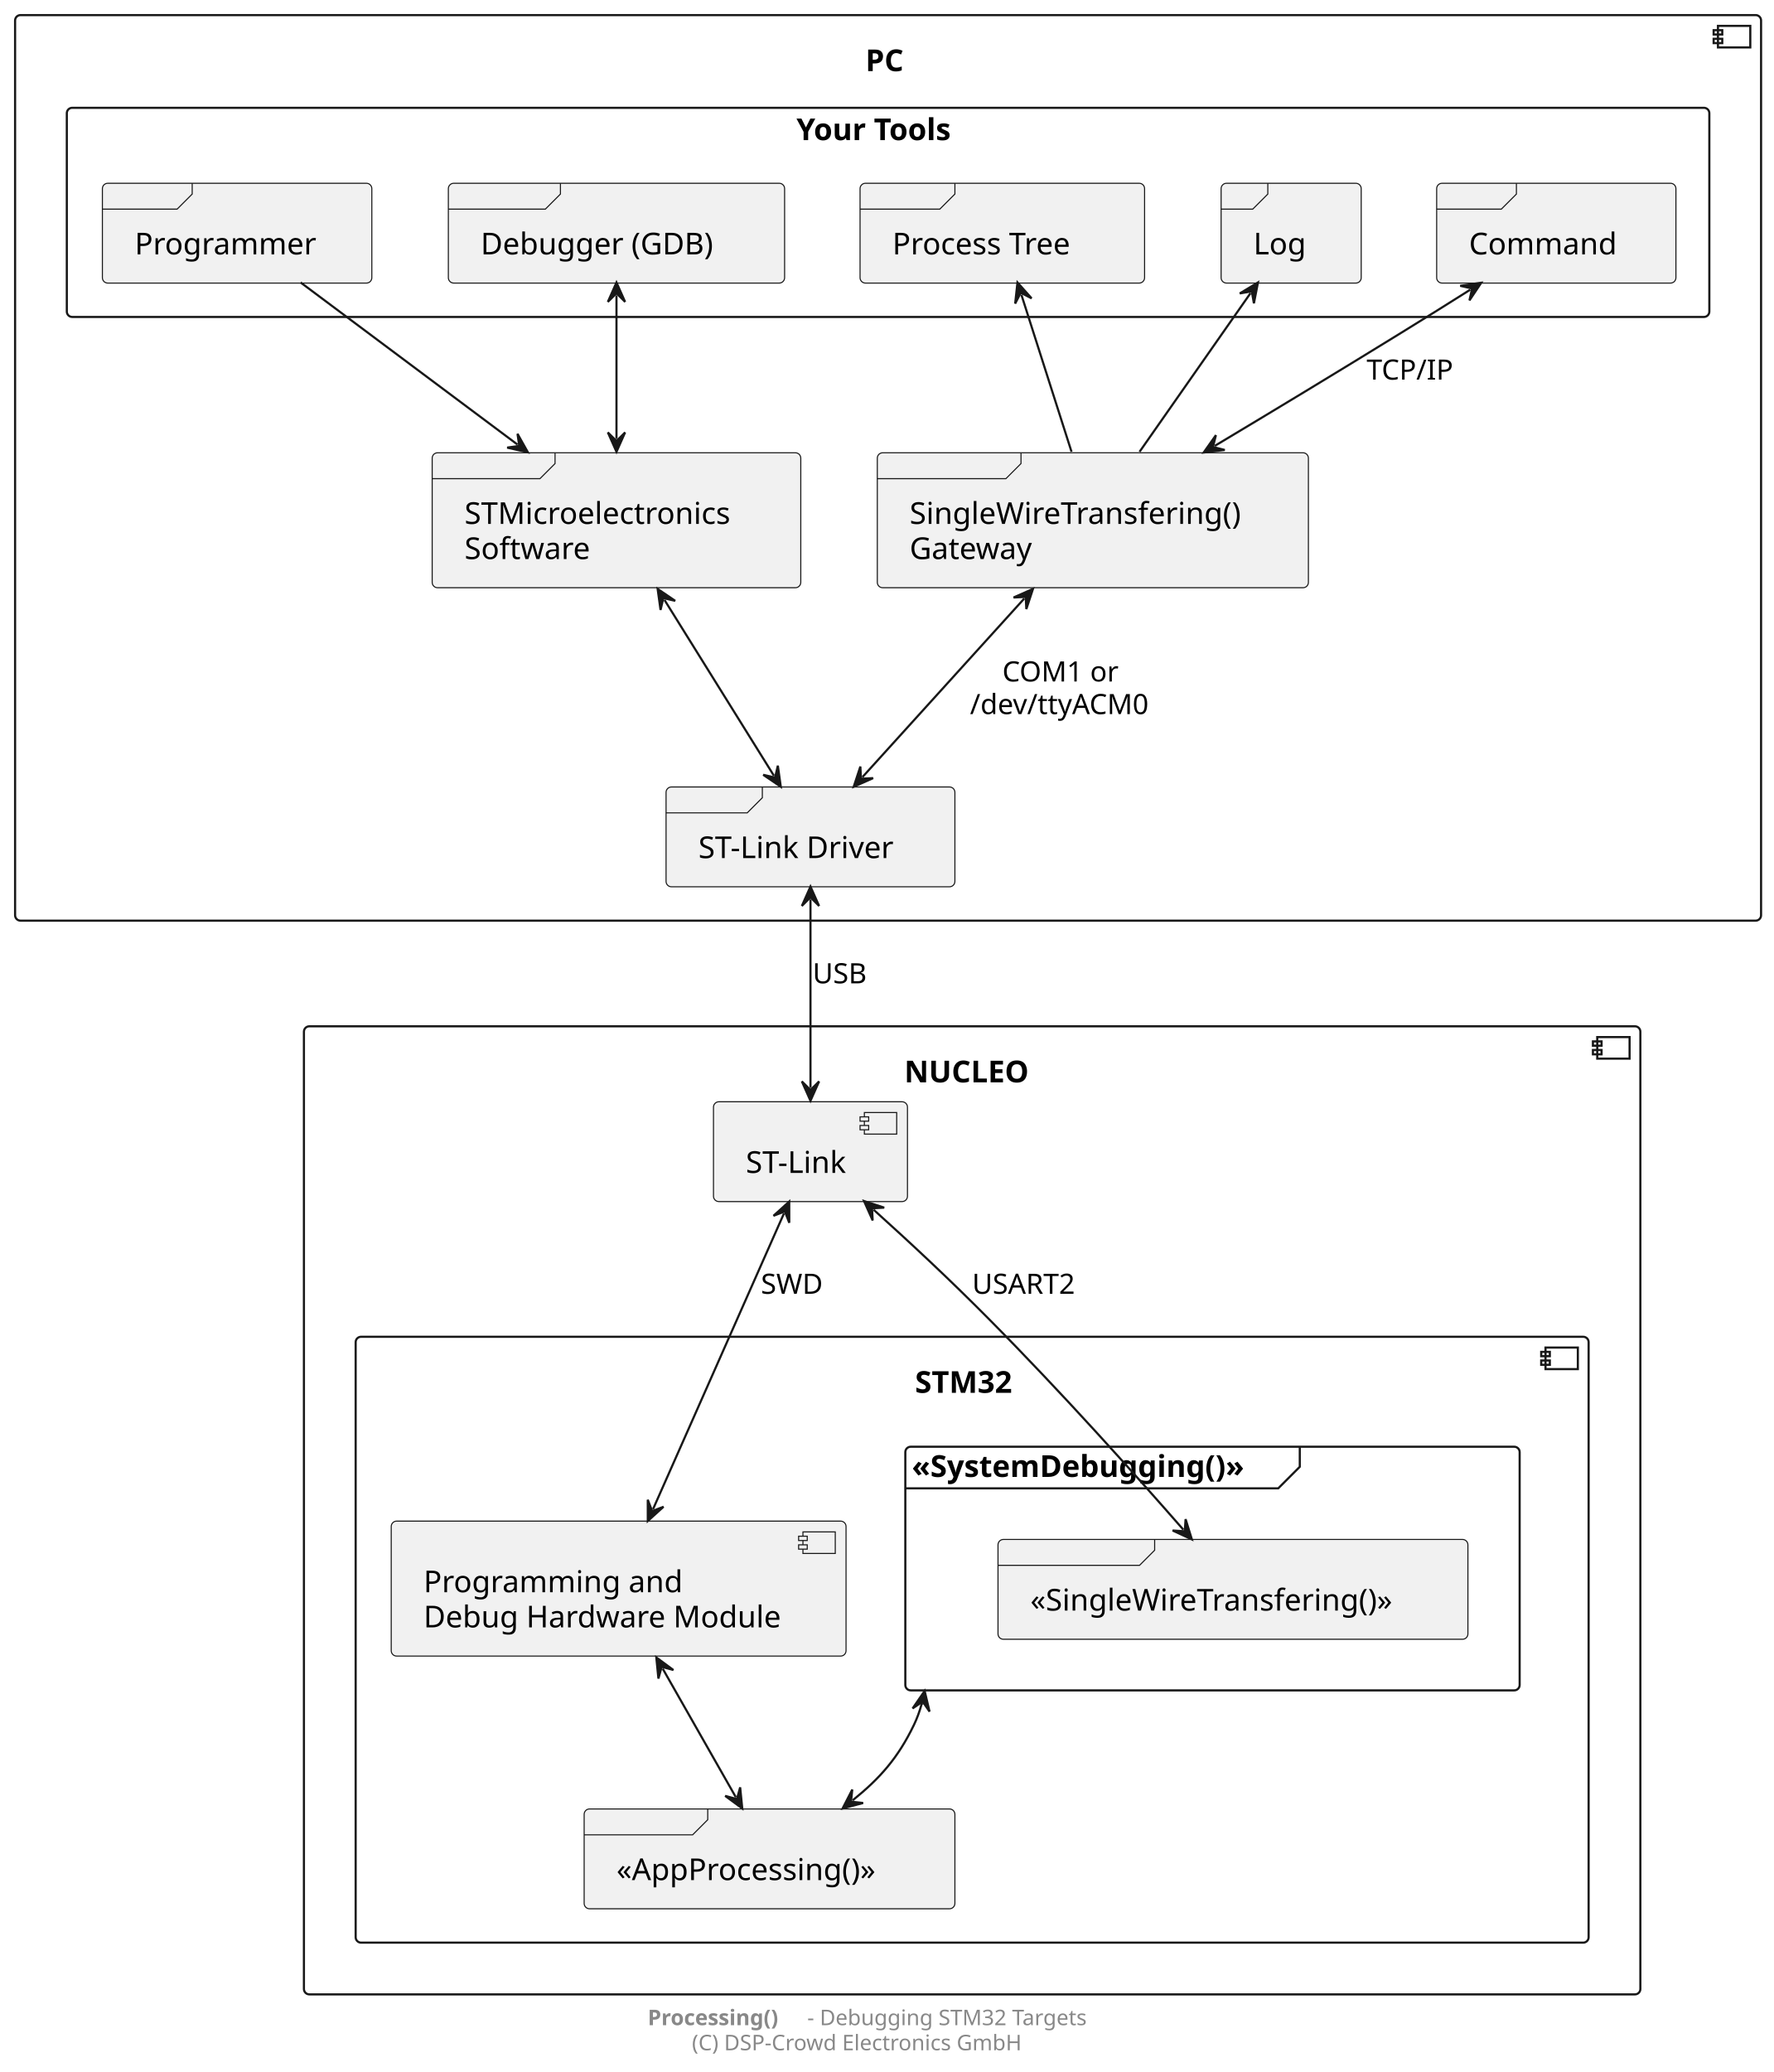
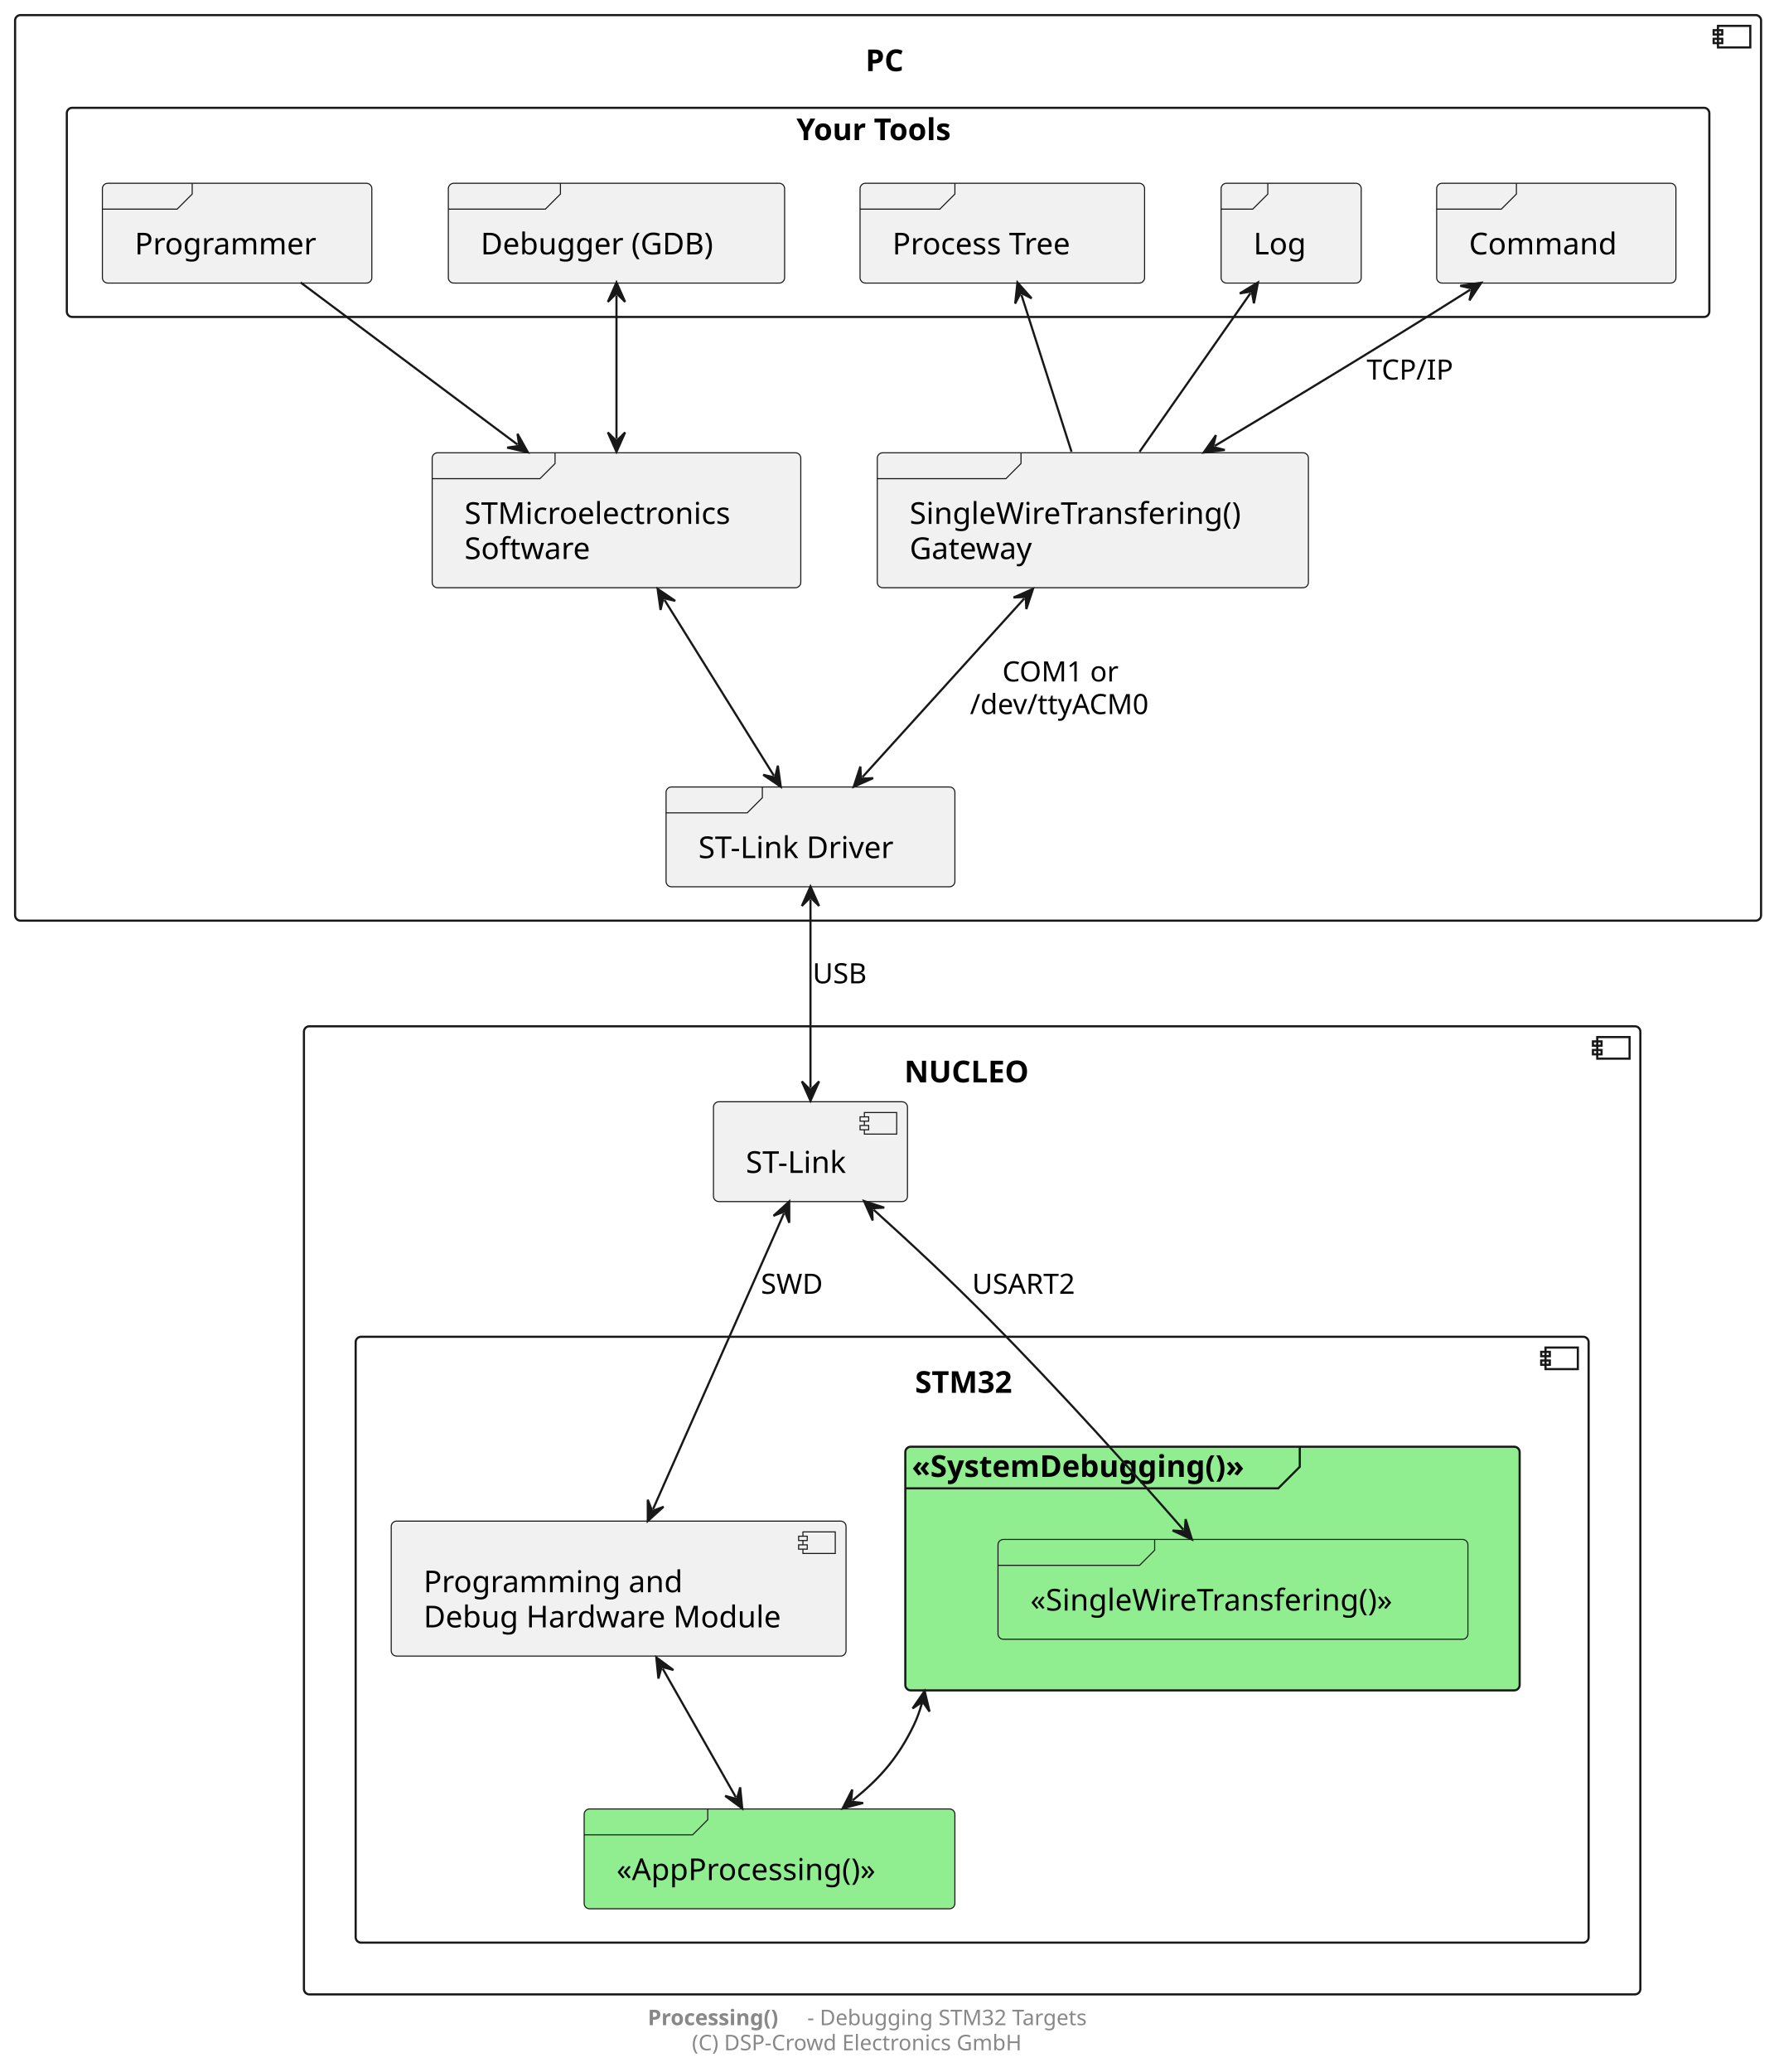
<svg xmlns="http://www.w3.org/2000/svg" contentStyleType="text/css" height="961px" preserveAspectRatio="none" style="width:823px;height:961px;background:#FFFFFF;" version="1.1" viewBox="0 0 823 961" width="823px" zoomAndPan="magnify">
  <defs />
  <g>
    <g id="cluster_pPc">
      <rect fill="none" height="420" rx="2.5" ry="2.5" style="stroke:#181818;stroke-width:1.0;" width="810" x="7" y="7" />
      <rect fill="none" height="10" style="stroke:#181818;stroke-width:1.0;" width="15" x="797" y="12" />
      <rect fill="none" height="2" style="stroke:#181818;stroke-width:1.0;" width="4" x="795" y="14" />
      <rect fill="none" height="2" style="stroke:#181818;stroke-width:1.0;" width="4" x="795" y="18" />
      <text fill="#000000" font-family="sans-serif" font-size="14" font-weight="bold" lengthAdjust="spacing" textLength="21" x="401.5" y="32.995">PC</text>
    </g>
    <g id="cluster_pTools">
      <rect fill="none" height="97" rx="2.5" ry="2.5" style="stroke:#181818;stroke-width:1.0;" width="762" x="31" y="50" />
      <text fill="#000000" font-family="sans-serif" font-size="14" font-weight="bold" lengthAdjust="spacing" textLength="85" x="369.5" y="64.995">Your Tools</text>
    </g>
    <g id="cluster_pNuc">
      <rect fill="none" height="449" rx="2.5" ry="2.5" style="stroke:#181818;stroke-width:1.0;" width="620" x="141" y="476" />
      <rect fill="none" height="10" style="stroke:#181818;stroke-width:1.0;" width="15" x="741" y="481" />
      <rect fill="none" height="2" style="stroke:#181818;stroke-width:1.0;" width="4" x="739" y="483" />
      <rect fill="none" height="2" style="stroke:#181818;stroke-width:1.0;" width="4" x="739" y="487" />
      <text fill="#000000" font-family="sans-serif" font-size="14" font-weight="bold" lengthAdjust="spacing" textLength="63" x="419.5" y="501.995">NUCLEO</text>
    </g>
    <g id="cluster_STM32">
      <rect fill="none" height="281" rx="2.5" ry="2.5" style="stroke:#181818;stroke-width:1.0;" width="572" x="165" y="620" />
      <rect fill="none" height="10" style="stroke:#181818;stroke-width:1.0;" width="15" x="717" y="625" />
      <rect fill="none" height="2" style="stroke:#181818;stroke-width:1.0;" width="4" x="715" y="627" />
      <rect fill="none" height="2" style="stroke:#181818;stroke-width:1.0;" width="4" x="715" y="631" />
      <text fill="#000000" font-family="sans-serif" font-size="14" font-weight="bold" lengthAdjust="spacing" textLength="53" x="424.5" y="645.995">STM32</text>
    </g>
    <g id="cluster_pSysDbg">
-       <rect fill="none" height="113" rx="2.5" ry="2.5" style="stroke:#181818;stroke-width:1.0;" width="285" x="420" y="671" />
+       <rect fill="#90EE90" height="113" rx="2.5" ry="2.5" style="stroke:#181818;stroke-width:1.0;" width="285" x="420" y="671" />
      <path d="M603,671 L603,680.297 L593,690.297 L420,690.297 " fill="none" style="stroke:#181818;stroke-width:1.0;" />
      <text fill="#000000" font-family="sans-serif" font-size="14" font-weight="bold" lengthAdjust="spacing" textLength="173" x="423" y="684.995">«SystemDebugging()»</text>
    </g>
    <g id="elem_pGw">
      <rect fill="#F1F1F1" height="62.594" rx="2.5" ry="2.5" style="stroke:#181818;stroke-width:0.5;" width="200" x="407" y="210" />
      <path d="M473.667,210 L473.667,215 L466.667,222 L407,222 " fill="none" style="stroke:#181818;stroke-width:0.5;" />
      <text fill="#000000" font-family="sans-serif" font-size="14" lengthAdjust="spacing" textLength="160" x="422" y="242.995">SingleWireTransfering()</text>
      <text fill="#000000" font-family="sans-serif" font-size="14" lengthAdjust="spacing" textLength="59" x="422" y="259.292">Gateway</text>
    </g>
    <g id="elem_pStSw">
      <rect fill="#F1F1F1" height="62.594" rx="2.5" ry="2.5" style="stroke:#181818;stroke-width:0.5;" width="171" x="200.5" y="210" />
      <path d="M257.5,210 L257.5,215 L250.5,222 L200.5,222 " fill="none" style="stroke:#181818;stroke-width:0.5;" />
      <text fill="#000000" font-family="sans-serif" font-size="14" lengthAdjust="spacing" textLength="131" x="215.5" y="242.995">STMicroelectronics</text>
      <text fill="#000000" font-family="sans-serif" font-size="14" lengthAdjust="spacing" textLength="60" x="215.5" y="259.292">Software</text>
    </g>
    <g id="elem_pDrv">
      <rect fill="#F1F1F1" height="46.297" rx="2.5" ry="2.5" style="stroke:#181818;stroke-width:0.5;" width="134" x="309" y="365" />
      <path d="M353.667,365 L353.667,370 L346.667,377 L309,377 " fill="none" style="stroke:#181818;stroke-width:0.5;" />
      <text fill="#000000" font-family="sans-serif" font-size="14" lengthAdjust="spacing" textLength="94" x="324" y="397.995">ST-Link Driver</text>
    </g>
    <g id="elem_pProg">
      <rect fill="#F1F1F1" height="46.297" rx="2.5" ry="2.5" style="stroke:#181818;stroke-width:0.5;" width="125" x="47.5" y="85" />
      <path d="M89.167,85 L89.167,90 L82.167,97 L47.5,97 " fill="none" style="stroke:#181818;stroke-width:0.5;" />
      <text fill="#000000" font-family="sans-serif" font-size="14" lengthAdjust="spacing" textLength="85" x="62.5" y="117.995">Programmer</text>
    </g>
    <g id="elem_pDbg">
      <rect fill="#F1F1F1" height="46.297" rx="2.5" ry="2.5" style="stroke:#181818;stroke-width:0.5;" width="156" x="208" y="85" />
      <path d="M260,85 L260,90 L253,97 L208,97 " fill="none" style="stroke:#181818;stroke-width:0.5;" />
      <text fill="#000000" font-family="sans-serif" font-size="14" lengthAdjust="spacing" textLength="116" x="223" y="117.995">Debugger (GDB)</text>
    </g>
    <g id="elem_pTree">
      <rect fill="#F1F1F1" height="46.297" rx="2.5" ry="2.5" style="stroke:#181818;stroke-width:0.5;" width="132" x="399" y="85" />
      <path d="M443,85 L443,90 L436,97 L399,97 " fill="none" style="stroke:#181818;stroke-width:0.5;" />
      <text fill="#000000" font-family="sans-serif" font-size="14" lengthAdjust="spacing" textLength="92" x="414" y="117.995">Process Tree</text>
    </g>
    <g id="elem_pLog">
      <rect fill="#F1F1F1" height="46.297" rx="2.5" ry="2.5" style="stroke:#181818;stroke-width:0.5;" width="65" x="566.5" y="85" />
      <path d="M588.167,85 L588.167,90 L581.167,97 L566.5,97 " fill="none" style="stroke:#181818;stroke-width:0.5;" />
      <text fill="#000000" font-family="sans-serif" font-size="14" lengthAdjust="spacing" textLength="25" x="581.5" y="117.995">Log</text>
    </g>
    <g id="elem_pCmd">
      <rect fill="#F1F1F1" height="46.297" rx="2.5" ry="2.5" style="stroke:#181818;stroke-width:0.5;" width="111" x="666.5" y="85" />
      <path d="M703.5,85 L703.5,90 L696.5,97 L666.5,97 " fill="none" style="stroke:#181818;stroke-width:0.5;" />
      <text fill="#000000" font-family="sans-serif" font-size="14" lengthAdjust="spacing" textLength="71" x="681.5" y="117.995">Command</text>
    </g>
    <g id="elem_pStLink">
      <rect fill="#F1F1F1" height="46.297" rx="2.5" ry="2.5" style="stroke:#181818;stroke-width:0.5;" width="90" x="331" y="511" />
      <rect fill="#F1F1F1" height="10" style="stroke:#181818;stroke-width:0.5;" width="15" x="401" y="516" />
      <rect fill="#F1F1F1" height="2" style="stroke:#181818;stroke-width:0.5;" width="4" x="399" y="518" />
      <rect fill="#F1F1F1" height="2" style="stroke:#181818;stroke-width:0.5;" width="4" x="399" y="522" />
      <text fill="#000000" font-family="sans-serif" font-size="14" lengthAdjust="spacing" textLength="50" x="346" y="543.995">ST-Link</text>
    </g>
    <g id="elem_pHwDbg">
      <rect fill="#F1F1F1" height="62.594" rx="2.5" ry="2.5" style="stroke:#181818;stroke-width:0.5;" width="211" x="181.5" y="705.5" />
      <rect fill="#F1F1F1" height="10" style="stroke:#181818;stroke-width:0.5;" width="15" x="372.5" y="710.5" />
      <rect fill="#F1F1F1" height="2" style="stroke:#181818;stroke-width:0.5;" width="4" x="370.5" y="712.5" />
      <rect fill="#F1F1F1" height="2" style="stroke:#181818;stroke-width:0.5;" width="4" x="370.5" y="716.5" />
      <text fill="#000000" font-family="sans-serif" font-size="14" lengthAdjust="spacing" textLength="122" x="196.5" y="738.495">Programming and</text>
      <text fill="#000000" font-family="sans-serif" font-size="14" lengthAdjust="spacing" textLength="171" x="196.5" y="754.792">Debug Hardware Module</text>
    </g>
    <g id="elem_pApp">
-       <rect fill="#F1F1F1" height="46.297" rx="2.5" ry="2.5" style="stroke:#181818;stroke-width:0.5;" width="172" x="271" y="839" />
+       <rect fill="#90EE90" height="46.297" rx="2.5" ry="2.5" style="stroke:#181818;stroke-width:0.5;" width="172" x="271" y="839" />
      <path d="M328.333,839 L328.333,844 L321.333,851 L271,851 " fill="none" style="stroke:#181818;stroke-width:0.5;" />
      <text fill="#000000" font-family="sans-serif" font-size="14" lengthAdjust="spacing" textLength="132" x="286" y="871.995">«AppProcessing()»</text>
    </g>
    <g id="elem_pSwt">
-       <rect fill="#F1F1F1" height="46.297" rx="2.5" ry="2.5" style="stroke:#181818;stroke-width:0.5;" width="218" x="463" y="714" />
+       <rect fill="#90EE90" height="46.297" rx="2.5" ry="2.5" style="stroke:#181818;stroke-width:0.5;" width="218" x="463" y="714" />
      <path d="M535.667,714 L535.667,719 L528.667,726 L463,726 " fill="none" style="stroke:#181818;stroke-width:0.5;" />
      <text fill="#000000" font-family="sans-serif" font-size="14" lengthAdjust="spacing" textLength="178" x="478" y="746.995">«SingleWireTransfering()»</text>
    </g>
    <g id="link_pProg_pStSw">
      <path d="M139.46,131.01 C168.33,152.58 207.774,182.049 240.094,206.199 " fill="none" id="pProg-to-pStSw" style="stroke:#181818;stroke-width:1.0;" />
      <polygon fill="#181818" points="244.9,209.79,240.085,201.199,240.895,206.797,235.296,207.607,244.9,209.79" style="stroke:#181818;stroke-width:1.0;" />
    </g>
    <g id="link_pDbg_pStSw">
      <path d="M286,137.01 C286,158.51 286,179.42 286,203.55 " fill="none" id="pDbg-pStSw" style="stroke:#181818;stroke-width:1.0;" />
      <polygon fill="#181818" points="286,131.01,282,140.01,286,136.01,290,140.01,286,131.01" style="stroke:#181818;stroke-width:1.0;" />
      <polygon fill="#181818" points="286,209.55,290,200.55,286,204.55,282,200.55,286,209.55" style="stroke:#181818;stroke-width:1.0;" />
    </g>
    <g id="link_pTree_pGw">
      <path d="M473.856,136.725 C480.726,158.225 489.41,185.42 497.11,209.55 " fill="none" id="pTree-backto-pGw" style="stroke:#181818;stroke-width:1.0;" />
      <polygon fill="#181818" points="472.03,131.01,470.959,140.8,473.552,135.773,478.58,138.365,472.03,131.01" style="stroke:#181818;stroke-width:1.0;" />
    </g>
    <g id="link_pLog_pGw">
      <path d="M580.161,135.927 C565.121,157.427 545.54,185.42 528.66,209.55 " fill="none" id="pLog-backto-pGw" style="stroke:#181818;stroke-width:1.0;" />
      <polygon fill="#181818" points="583.6,131.01,575.163,136.092,580.734,135.107,581.719,140.678,583.6,131.01" style="stroke:#181818;stroke-width:1.0;" />
    </g>
    <g id="link_pCmd_pGw">
      <path d="M682.116,134.342 C670.056,141.952 661.5,147.3 649,155 C619.11,173.41 590.609,190.619 563.569,206.799 " fill="none" id="pCmd-pGw" style="stroke:#181818;stroke-width:1.0;" />
      <polygon fill="#181818" points="687.19,131.14,677.444,132.56,682.962,133.808,681.713,139.326,687.19,131.14" style="stroke:#181818;stroke-width:1.0;" />
      <polygon fill="#181818" points="558.42,209.88,568.197,208.691,562.711,207.313,564.089,201.826,558.42,209.88" style="stroke:#181818;stroke-width:1.0;" />
      <text fill="#000000" font-family="sans-serif" font-size="13" lengthAdjust="spacing" textLength="39" x="634" y="176.067">TCP/IP</text>
    </g>
    <g id="link_pStSw_pDrv">
      <path d="M308.262,278.233 C325.392,305.743 343.778,335.267 359.048,359.787 " fill="none" id="pStSw-pDrv" style="stroke:#181818;stroke-width:1.0;" />
      <polygon fill="#181818" points="305.09,273.14,306.452,282.894,307.733,277.384,313.243,278.666,305.09,273.14" style="stroke:#181818;stroke-width:1.0;" />
      <polygon fill="#181818" points="362.22,364.88,360.858,355.126,359.577,360.636,354.067,359.355,362.22,364.88" style="stroke:#181818;stroke-width:1.0;" />
    </g>
    <g id="link_pGw_pDrv">
      <path d="M475.19,277.585 C450.25,305.095 422.32,335.915 400.09,360.435 " fill="none" id="pGw-pDrv" style="stroke:#181818;stroke-width:1.0;" />
      <polygon fill="#181818" points="479.22,273.14,470.212,277.121,475.862,276.844,476.139,282.494,479.22,273.14" style="stroke:#181818;stroke-width:1.0;" />
      <polygon fill="#181818" points="396.06,364.88,405.068,360.899,399.418,361.176,399.142,355.526,396.06,364.88" style="stroke:#181818;stroke-width:1.0;" />
      <text fill="#000000" font-family="sans-serif" font-size="13" lengthAdjust="spacing" textLength="55" x="465" y="316.067">COM1 or</text>
      <text fill="#000000" font-family="sans-serif" font-size="13" lengthAdjust="spacing" textLength="85" x="450" y="331.2">/dev/ttyACM0</text>
    </g>
    <g id="link_pHwDbg_pApp">
      <path d="M307.448,773.935 C319.838,795.705 330.243,813.985 341.383,833.565 " fill="none" id="pHwDbg-pApp" style="stroke:#181818;stroke-width:1.0;" />
      <polygon fill="#181818" points="304.48,768.72,305.455,778.52,306.953,773.066,312.408,774.563,304.48,768.72" style="stroke:#181818;stroke-width:1.0;" />
      <polygon fill="#181818" points="344.35,838.78,343.376,828.979,341.877,834.434,336.423,832.936,344.35,838.78" style="stroke:#181818;stroke-width:1.0;" />
    </g>
    <g id="link_pSysDbg_pApp">
      <path d="M427.86,790.162 C427.518,791.839 427.979,788.866 427.522,790.509 C426.608,793.793 425.45,796.986 424,800 C416.64,815.31 408.232,824.796 395.572,834.996 " fill="none" id="pSysDbg-pApp" style="stroke:#181818;stroke-width:1.0;" />
      <polygon fill="#181818" points="428.964,784.264,423.376,792.374,428.044,789.179,431.239,793.847,428.964,784.264" style="stroke:#181818;stroke-width:1.0;" />
      <polygon fill="#181818" points="390.9,838.76,400.418,836.228,394.793,835.623,395.399,829.999,390.9,838.76" style="stroke:#181818;stroke-width:1.0;" />
    </g>
    <g id="link_pStLink_pHwDbg">
      <path d="M363.71,562.766 C347.73,598.846 321.03,659.154 302.96,699.954 " fill="none" id="pStLink-pHwDbg" style="stroke:#181818;stroke-width:1.0;" />
      <polygon fill="#181818" points="366.14,557.28,358.838,563.889,364.115,561.852,366.153,567.129,366.14,557.28" style="stroke:#181818;stroke-width:1.0;" />
      <polygon fill="#181818" points="300.53,705.44,307.832,698.831,302.555,700.868,300.517,695.591,300.53,705.44" style="stroke:#181818;stroke-width:1.0;" />
      <text fill="#000000" font-family="sans-serif" font-size="13" lengthAdjust="spacing" textLength="30" x="353" y="600.067">SWD</text>
    </g>
    <g id="link_pStLink_pSwt">
      <path d="M405.296,561.068 C422.066,576.188 440.04,592.87 459,612 C493.24,646.55 526.95,684.274 548.99,709.474 " fill="none" id="pStLink-pSwt" style="stroke:#181818;stroke-width:1.0;" />
      <polygon fill="#181818" points="400.84,557.05,404.846,566.047,404.553,560.398,410.203,560.106,400.84,557.05" style="stroke:#181818;stroke-width:1.0;" />
      <polygon fill="#181818" points="552.94,713.99,550.026,704.582,549.648,710.226,544.004,709.849,552.94,713.99" style="stroke:#181818;stroke-width:1.0;" />
      <text fill="#000000" font-family="sans-serif" font-size="13" lengthAdjust="spacing" textLength="51" x="451" y="600.067">USART2</text>
    </g>
    <g id="link_pDrv_pStLink">
      <path d="M376,417.18 C376,444.17 376,477.45 376,504.55 " fill="none" id="pDrv-pStLink" style="stroke:#181818;stroke-width:1.0;" />
      <polygon fill="#181818" points="376,411.18,372,420.18,376,416.18,380,420.18,376,411.18" style="stroke:#181818;stroke-width:1.0;" />
      <polygon fill="#181818" points="376,510.55,380,501.55,376,505.55,372,501.55,376,510.55" style="stroke:#181818;stroke-width:1.0;" />
      <text fill="#000000" font-family="sans-serif" font-size="13" lengthAdjust="spacing" textLength="28" x="377" y="456.067">USB</text>
    </g>
    <text fill="#888888" font-family="sans-serif" font-size="10" font-weight="bold" lengthAdjust="spacing" textLength="71" x="300.5" y="939.282">Processing()</text>
    <text fill="#888888" font-family="sans-serif" font-size="10" lengthAdjust="spacing" textLength="134" x="374.5" y="939.282">- Debugging STM32 Targets</text>
    <text fill="#888888" font-family="sans-serif" font-size="10" lengthAdjust="spacing" textLength="167" x="321" y="950.923">(C) DSP-Crowd Electronics GmbH</text>
  </g>
</svg>
